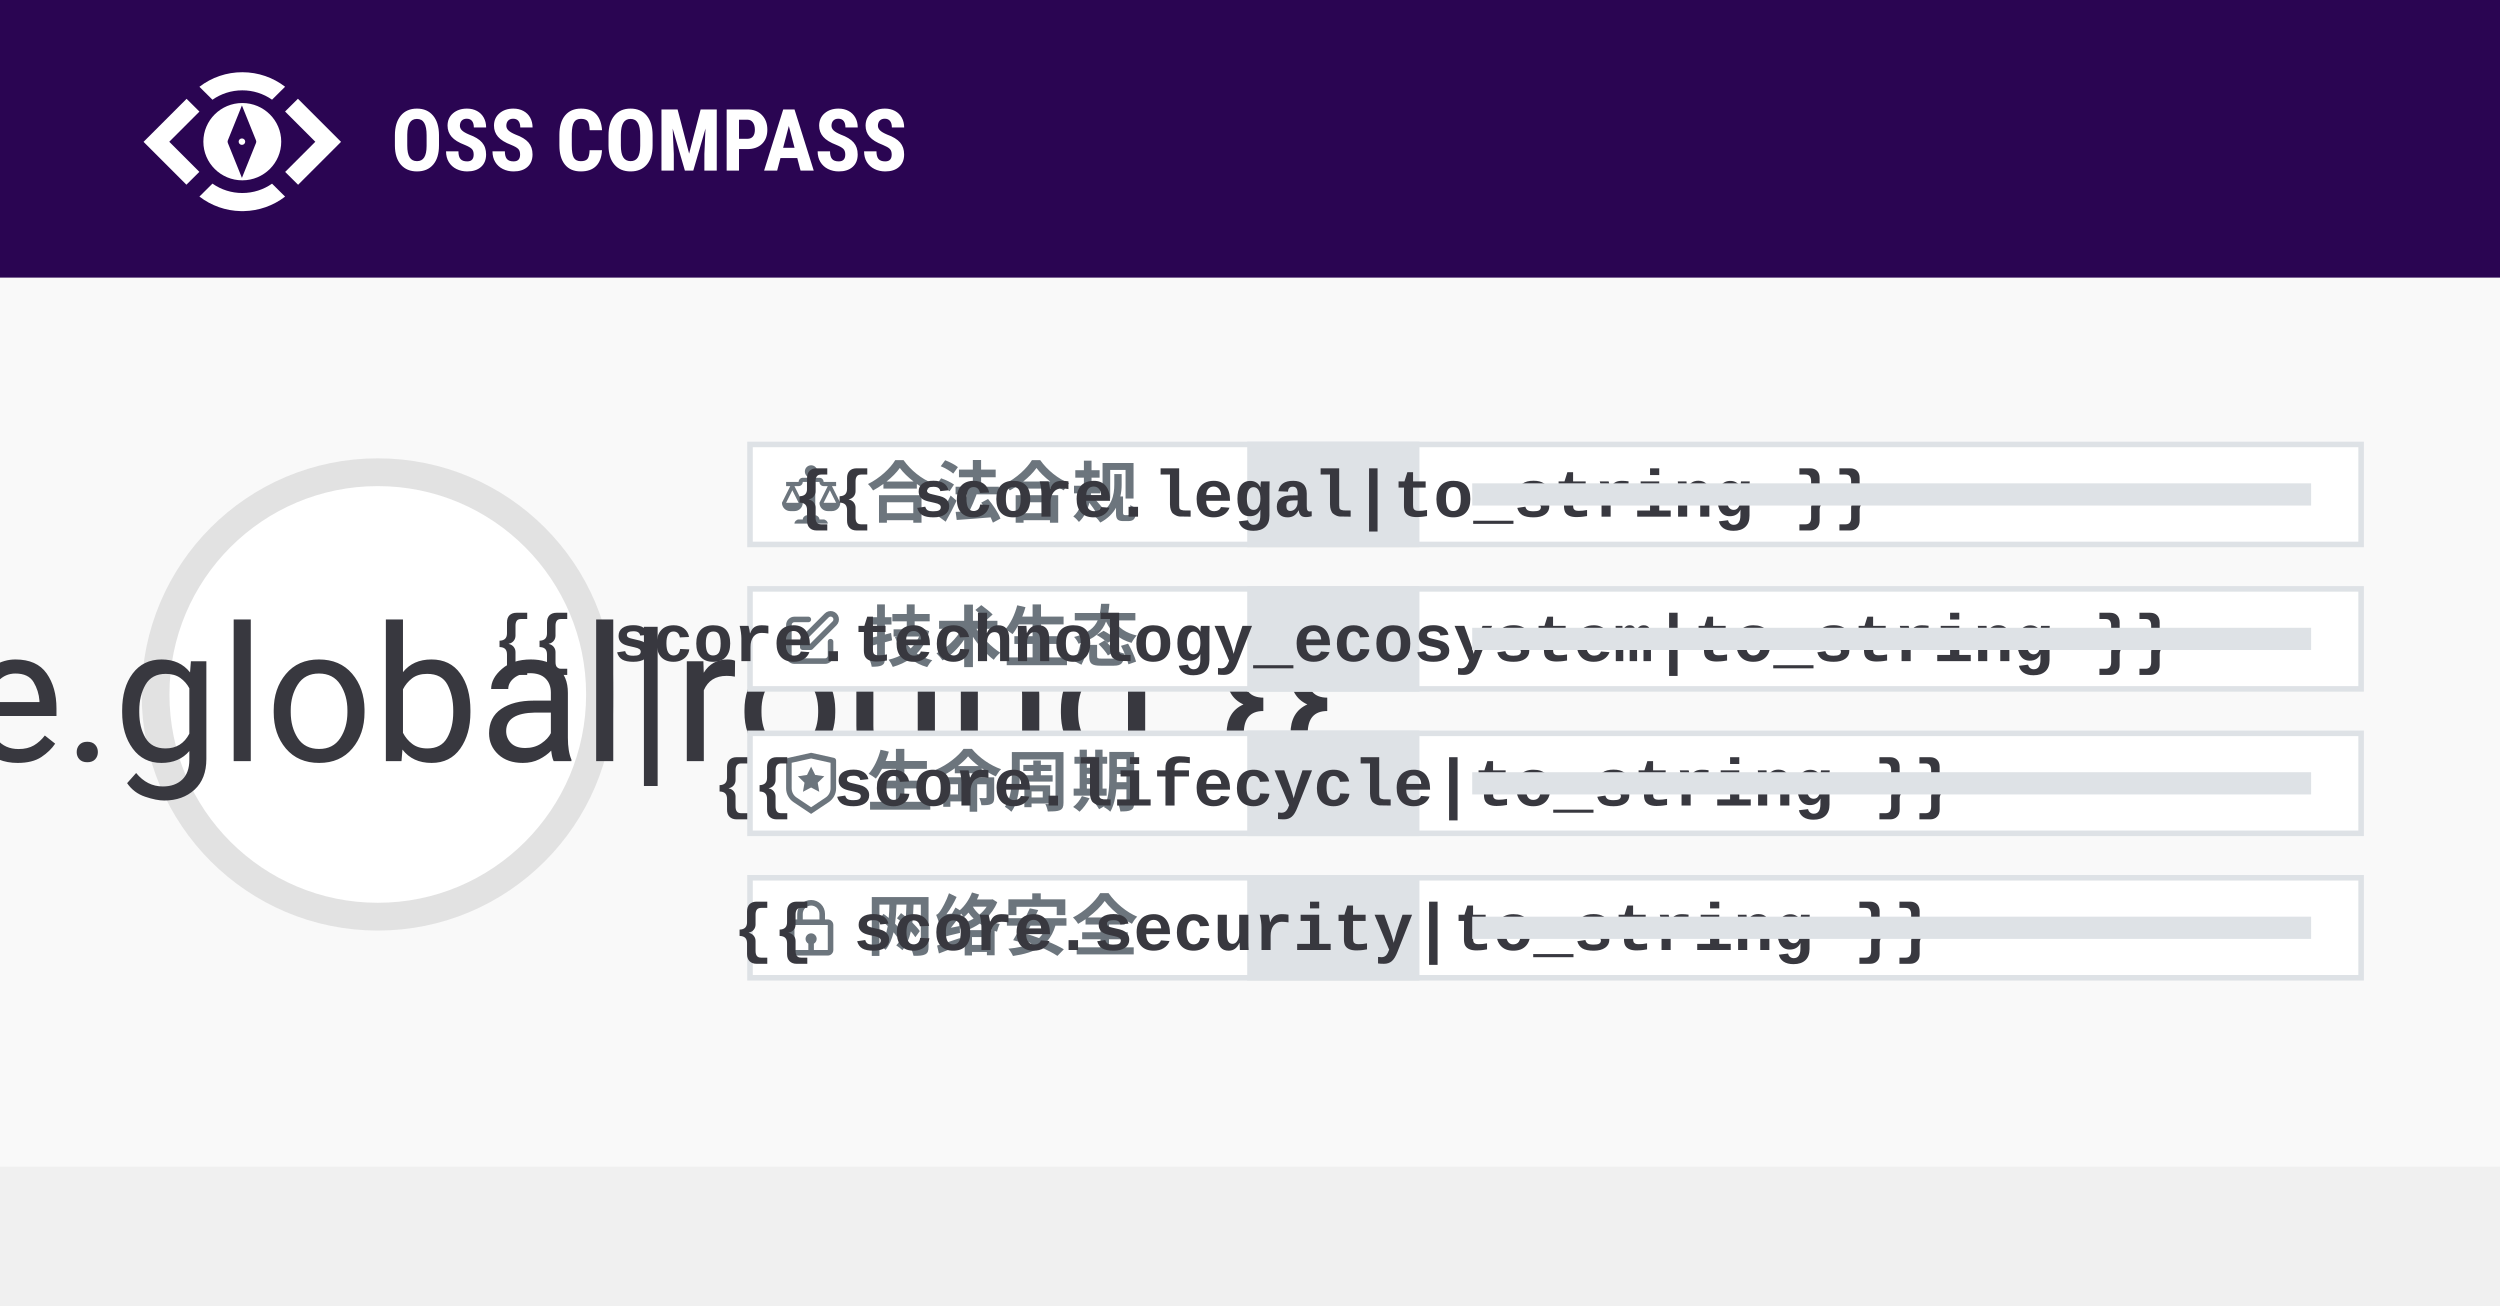
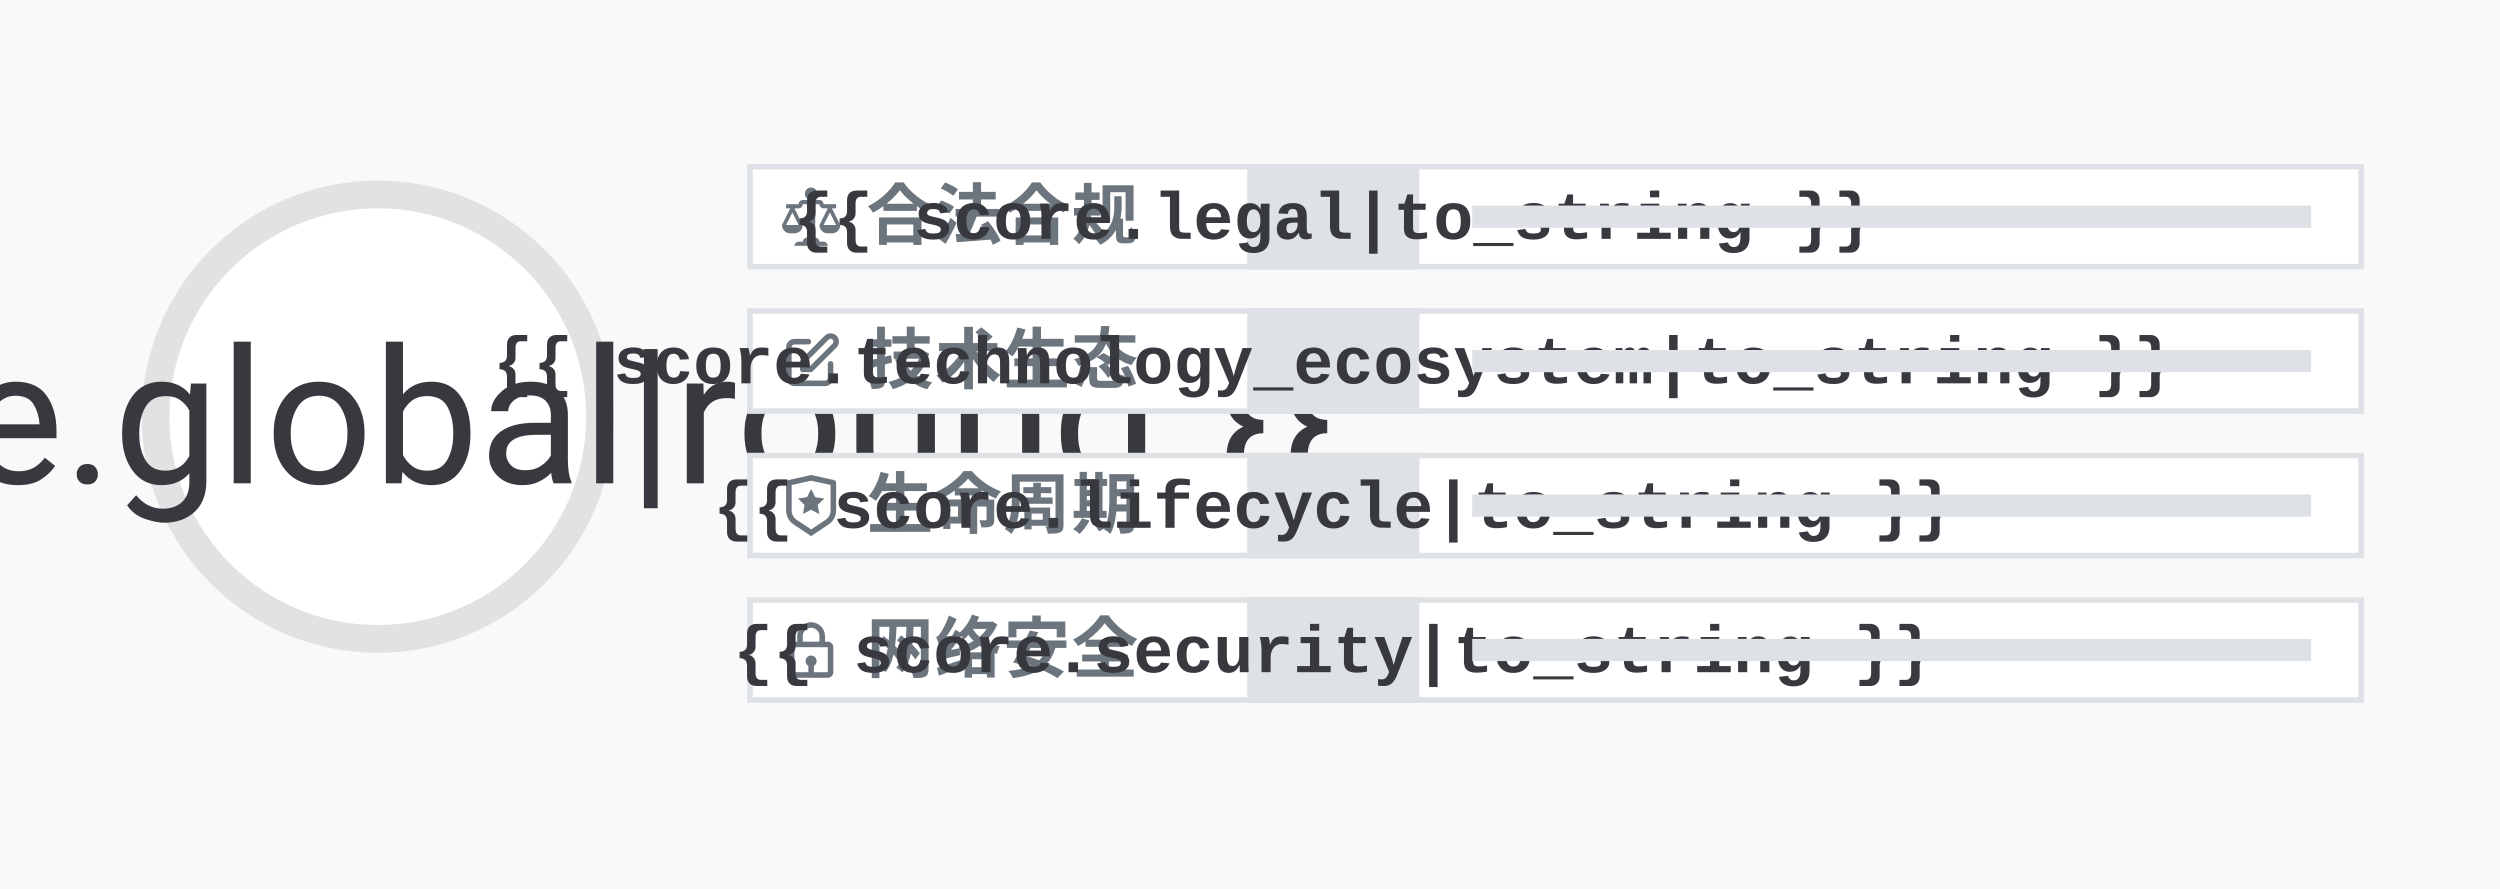
- <svg xmlns="http://www.w3.org/2000/svg" class="{{ theme }}" width="450" height="235" viewBox="0 0 450 235" fill="none">
+ <svg xmlns="http://www.w3.org/2000/svg" class="{{ theme }}" width="450" height="160" viewBox="0 0 450 160" fill="none">
  <style>
    .header {
      fill: #2a0552;
    }

    .dark .header {
      fill: #0f0e11;
    }

    .logo {
      fill: #fff;
    }

    .clo {
      font-family: "Arial", Gadget, sans-serif;
      font-size: 18px;
      font-weight: 600;
    }

    .monitor {
      font-family: "Arial", "Helvetica Neue", Helvetica, sans-serif;
      font-size: 18px;
      font-weight: 300;
    }

    .beta {
      font-family: system-ui, -apple-system, "Segoe UI", Roboto, "Helvetica Neue", Arial, "Noto Sans", "Liberation Sans", sans-serif, "Apple Color Emoji", "Segoe UI Emoji", "Segoe UI Symbol", "Noto Color Emoji";
      font-size: 9px;
      font-weight: 400;
      fill: #fff;
    }

    .bg {
      fill: #f9f9f9;
    }

    .dark .bg {
      fill: #2c2e31;
    }

    .title {
      font-family: system-ui, -apple-system, "Segoe UI", Roboto, "Helvetica Neue", Arial, "Noto Sans", "Liberation Sans", sans-serif, "Apple Color Emoji", "Segoe UI Emoji", "Segoe UI Symbol", "Noto Color Emoji";
      font-size: 12px;
      font-weight: 600;
      letter-spacing: .3px;
      fill: #6c757d;
    }

    .dark .title {
      fill: #a0a0a0;
    }

    .barBg {
      fill: #fff;
      stroke: #dee2e6;
    }

    .dark .barBg {
      fill: #131216;
      stroke: #676869;
    }

    .valueBg {
      fill: #dee2e6;
      stroke: #dee2e6;
    }

    .dark .valueBg {
      fill: #2b2a2e;
      stroke: #676869;
    }

    .value {
      font-family: SFMono-Regular,Menlo,Monaco,Consolas,"Liberation Mono","Courier New",monospace;
      font-size: 12px;
      font-weight: 600;
      fill: #38383f;
    }

    .dark .value {
      fill: #a3a3a6;
    }

    .barWrapper {
      fill: #dee2e6;
    }

    .dark .barWrapper {
      fill: #2b2a2e;
    }

    .bar-a {
      fill: #90be6d;
    }

    .bar-b {
      fill: #f9c74f;
    }

    .bar-c {
      fill: #f8961e;
    }

    .bar-d {
      fill: #f94144;
    }

    .empty-icon {
      stroke: #6c757d;
    }

    .dark .empty-icon {
      stroke: #a0a0a0;
    }

    .icon {
      stroke: #6c757d;
      fill: #6c757d;
    }

    .dark .icon {
      stroke: #a0a0a0;
      fill: #a0a0a0;
    }

    @supports(-moz-appearance: auto) {
      /* Selector detects Firefox */
      .value { font-size:12px; }
    }

    .circle {
      fill: #fff;
      stroke: #e2e2e2;
    }

    .dark .circle {
      fill: #131216;
      stroke: #676869;
    }

    .chart-circle {
      fill: none;
      stroke-dashoffset: 251.42;
    }

    .circle-a {
      stroke: #90be6d;
    }

    .circle-b {
      stroke: #f9c74f;
    }

    .circle-c {
      stroke: #f8961e;
    }

    .circle-d {
      stroke: #f94144;
    }

    .global {
      font-family: system-ui, -apple-system, "Segoe UI", Roboto, "Helvetica Neue", Arial, "Noto Sans", "Liberation Sans", sans-serif, "Apple Color Emoji", "Segoe UI Emoji", "Segoe UI Symbol", "Noto Color Emoji";
      font-size: 34px;
      font-weight: 400;
      fill: #38383f;
    }

    .dark .global {
      fill: #a3a3a6;
    }
  </style>
-   <rect x="0" y="0" class="header" height="50" width="450" />
-   <g transform="translate(18, 32)">
-     <svg y="-19px" viewBox="0 0 231 42" height="25" width="152">
-       <g fill="#FFF" fill-rule="evenodd">
-         <path d="M30.85 36.527c3.35 0 6.453-1.046 8.997-2.826l3.945 3.917A21.152 21.152 0 0 1 31.335 42h-.97a21.152 21.152 0 0 1-12.48-4.4l3.944-3.916a15.642 15.642 0 0 0 9.02 2.843ZM47.675 8.022 60.71 21.056l-12.981 12.98-3.916-3.888 9.12-9.12-9.146-9.146 3.888-3.86Zm-33.672.02 3.889 3.86-9.126 9.127 9.1 9.099-3.916 3.887L.99 21.056 14.003 8.042ZM30.85 0c4.875 0 9.365 1.637 12.942 4.388l-3.945 3.917a15.642 15.642 0 0 0-8.997-2.826c-3.36 0-6.472 1.052-9.021 2.843l-3.944-3.916A21.16 21.16 0 0 1 30.85 0ZM30.85 9.314c6.502 0 11.773 5.234 11.773 11.689S37.352 32.692 30.85 32.692s-11.773-5.234-11.773-11.69c0-6.454 5.27-11.688 11.773-11.688Zm-.112.724L26.47 20.63a.983.983 0 0 0 0 .734l4.267 10.591 4.267-10.59a.983.983 0 0 0 0-.735l-4.267-10.59Zm0 9.984c.548 0 .993.436.993.974a.984.984 0 0 1-.993.974.984.984 0 0 1-.993-.974c0-.538.444-.974.993-.974Z" />
-         <g fill-rule="nonzero">
-           <path d="M90.33 22.164c0 2.48-.586 4.407-1.758 5.779C87.4 29.314 85.772 30 83.691 30c-2.074 0-3.703-.68-4.888-2.038-1.185-1.36-1.786-3.262-1.803-5.71V19.09c0-2.54.588-4.523 1.765-5.95 1.176-1.427 2.81-2.14 4.9-2.14 2.057 0 3.678.7 4.863 2.102 1.185 1.401 1.786 3.368 1.803 5.9v3.162Zm-3.745-3.1c0-1.667-.237-2.908-.71-3.72-.475-.813-1.211-1.22-2.21-1.22-.99 0-1.722.392-2.196 1.175-.474.783-.72 1.975-.736 3.575v3.29c0 1.617.24 2.809.723 3.575s1.227 1.15 2.235 1.15c.973 0 1.697-.375 2.17-1.125.475-.749.716-1.911.724-3.486v-3.213ZM100.817 24.894c0-.753-.192-1.323-.577-1.708-.385-.385-1.086-.785-2.102-1.2-1.853-.703-3.186-1.526-3.999-2.47-.812-.944-1.218-2.06-1.218-3.347 0-1.558.552-2.809 1.656-3.753C95.682 11.472 97.085 11 98.786 11c1.134 0 2.146.24 3.034.718a4.977 4.977 0 0 1 2.05 2.025c.479.872.718 1.863.718 2.972h-3.72c0-.863-.184-1.522-.552-1.975-.368-.453-.9-.68-1.593-.68-.652 0-1.16.193-1.524.579-.364.385-.546.904-.546 1.556 0 .508.203.967.61 1.378.406.41 1.125.836 2.158 1.276 1.803.652 3.112 1.452 3.93 2.4.816.949 1.224 2.155 1.224 3.62 0 1.609-.512 2.866-1.536 3.772-1.024.906-2.416 1.359-4.177 1.359-1.193 0-2.28-.246-3.263-.737a5.524 5.524 0 0 1-2.304-2.108c-.554-.914-.832-1.994-.832-3.239h3.746c0 1.067.207 1.842.622 2.325.415.482 1.092.724 2.031.724 1.304 0 1.955-.69 1.955-2.07ZM114.859 24.894c0-.753-.193-1.323-.578-1.708-.385-.385-1.085-.785-2.101-1.2-1.854-.703-3.187-1.526-4-2.47-.812-.944-1.218-2.06-1.218-3.347 0-1.558.552-2.809 1.657-3.753 1.104-.944 2.507-1.416 4.209-1.416 1.134 0 2.145.24 3.034.718a4.977 4.977 0 0 1 2.05 2.025c.478.872.718 1.863.718 2.972h-3.72c0-.863-.184-1.522-.553-1.975-.368-.453-.899-.68-1.593-.68-.652 0-1.16.193-1.523.579-.364.385-.546.904-.546 1.556 0 .508.203.967.609 1.378.406.41 1.126.836 2.158 1.276 1.803.652 3.113 1.452 3.93 2.4.816.949 1.225 2.155 1.225 3.62 0 1.609-.512 2.866-1.536 3.772-1.025.906-2.417 1.359-4.177 1.359-1.194 0-2.281-.246-3.263-.737a5.524 5.524 0 0 1-2.304-2.108c-.555-.914-.832-1.994-.832-3.239h3.745c0 1.067.208 1.842.622 2.325.415.482 1.092.724 2.032.724 1.303 0 1.955-.69 1.955-2.07ZM139.616 23.586c-.093 2.109-.686 3.705-1.778 4.788-1.092 1.084-2.632 1.626-4.621 1.626-2.09 0-3.692-.688-4.805-2.064-1.113-1.376-1.67-3.338-1.67-5.887v-3.111c0-2.54.576-4.498 1.727-5.874 1.15-1.376 2.75-2.064 4.799-2.064 2.014 0 3.544.563 4.59 1.69 1.045 1.125 1.64 2.742 1.783 4.85h-3.745c-.034-1.303-.235-2.203-.603-2.698-.368-.495-1.043-.743-2.025-.743-.999 0-1.706.35-2.12 1.048-.415.698-.635 1.848-.66 3.448v3.493c0 1.837.205 3.098.615 3.784.41.686 1.115 1.03 2.114 1.03.982 0 1.659-.24 2.031-.719.373-.478.584-1.344.635-2.597h3.733ZM154.927 22.164c0 2.48-.586 4.407-1.759 5.779-1.172 1.371-2.799 2.057-4.881 2.057-2.074 0-3.703-.68-4.888-2.038-1.185-1.36-1.786-3.262-1.803-5.71V19.09c0-2.54.588-4.523 1.765-5.95 1.176-1.427 2.81-2.14 4.9-2.14 2.057 0 3.678.7 4.863 2.102 1.185 1.401 1.786 3.368 1.803 5.9v3.162Zm-3.745-3.1c0-1.667-.237-2.908-.711-3.72-.474-.813-1.21-1.22-2.21-1.22-.99 0-1.722.392-2.196 1.175-.474.783-.72 1.975-.736 3.575v3.29c0 1.617.241 2.809.723 3.575.483.766 1.228 1.15 2.235 1.15.973 0 1.697-.375 2.17-1.125.475-.749.716-1.911.725-3.486v-3.213ZM162.48 11.254l3.492 13.374 3.479-13.374h4.875v18.492h-3.745v-5.004l.342-7.71-3.694 12.714h-2.54l-3.694-12.713.343 7.709v5.004h-3.732V11.254zM181.055 23.243v6.503h-3.733V11.254h6.297c1.828 0 3.286.567 4.374 1.702 1.088 1.134 1.631 2.608 1.631 4.42 0 1.812-.537 3.243-1.612 4.292-1.075 1.05-2.565 1.575-4.469 1.575h-2.488Zm0-3.111h2.564c.711 0 1.261-.233 1.65-.699.39-.466.585-1.143.585-2.032 0-.923-.2-1.657-.597-2.203-.398-.547-.931-.824-1.6-.832h-2.602v5.766ZM198.677 25.961h-5.092l-.99 3.785h-3.948l5.776-18.492h3.416l5.814 18.492h-3.986l-.99-3.785Zm-4.279-3.111h3.453l-1.726-6.592-1.727 6.592ZM213.188 24.894c0-.753-.193-1.323-.578-1.708-.385-.385-1.085-.785-2.101-1.2-1.854-.703-3.187-1.526-4-2.47-.812-.944-1.218-2.06-1.218-3.347 0-1.558.552-2.809 1.657-3.753 1.104-.944 2.507-1.416 4.208-1.416 1.135 0 2.146.24 3.035.718a4.977 4.977 0 0 1 2.05 2.025c.478.872.717 1.863.717 2.972h-3.72c0-.863-.184-1.522-.552-1.975-.368-.453-.899-.68-1.593-.68-.652 0-1.16.193-1.524.579-.363.385-.545.904-.545 1.556 0 .508.203.967.609 1.378.406.41 1.126.836 2.158 1.276 1.803.652 3.113 1.452 3.93 2.4.816.949 1.225 2.155 1.225 3.62 0 1.609-.512 2.866-1.536 3.772-1.025.906-2.417 1.359-4.177 1.359-1.194 0-2.281-.246-3.263-.737a5.524 5.524 0 0 1-2.304-2.108c-.555-.914-.832-1.994-.832-3.239h3.745c0 1.067.208 1.842.622 2.325.415.482 1.092.724 2.032.724 1.303 0 1.955-.69 1.955-2.07ZM227.23 24.894c0-.753-.193-1.323-.578-1.708-.385-.385-1.086-.785-2.101-1.2-1.854-.703-3.187-1.526-4-2.47-.812-.944-1.218-2.06-1.218-3.347 0-1.558.552-2.809 1.656-3.753 1.105-.944 2.508-1.416 4.209-1.416 1.134 0 2.146.24 3.034.718a4.977 4.977 0 0 1 2.05 2.025c.479.872.718 1.863.718 2.972h-3.72c0-.863-.184-1.522-.552-1.975-.368-.453-.9-.68-1.593-.68-.652 0-1.16.193-1.524.579-.364.385-.546.904-.546 1.556 0 .508.203.967.61 1.378.406.41 1.125.836 2.158 1.276 1.803.652 3.112 1.452 3.93 2.4.816.949 1.224 2.155 1.224 3.62 0 1.609-.512 2.866-1.536 3.772-1.024.906-2.416 1.359-4.177 1.359-1.193 0-2.28-.246-3.263-.737a5.524 5.524 0 0 1-2.304-2.108c-.554-.914-.831-1.994-.831-3.239h3.745c0 1.067.207 1.842.622 2.325.415.482 1.092.724 2.031.724 1.304 0 1.955-.69 1.955-2.07Z" />
-         </g>
-       </g>
-     </svg>
-   </g>
-   <rect x="0" y="50" class="bg" height="160" width="450" />
-   <g transform="translate(23, 80)">
+   <rect x="0" y="0" class="bg" height="160" width="450" />
+   <g transform="translate(23, 30)">
    <g>
      <circle class="circle" cx="45" cy="45" r="40" stroke-width="5" />
      <circle class="chart-circle circle-{{ score.global|rating }}" cx="45" cy="45" r="40" stroke-width="5" stroke-dasharray="{{ score.global|stroke }}" transform="rotate(-90 45 45)" />
    </g>
    <g class="global">
      <text x="45" y="57" text-anchor="middle" color="#38383f">{{ score.global|round }}</text>
    </g>
  </g>
-   <g transform="translate(135, 80)">
+   <g transform="translate(135, 30)">
    <g>
      <rect x="0" y="0" class="barBg" height="18" width="290" stroke-opacity="1" />
      <g class="title" transform="translate(5, 0)">
        <svg y="3" class="icon" stroke-width="0" viewBox="0 0 14 16" height="1em" width="1em">
          <path fill-rule="evenodd" d="M7 4c-.83 0-1.5-.67-1.5-1.5S6.17 1 7 1s1.5.67 1.5 1.5S7.83 4 7 4zm7 6c0 1.11-.89 2-2 2h-1c-1.11 0-2-.89-2-2l2-4h-1c-.55 0-1-.45-1-1H8v8c.42 0 1 .45 1 1h1c.42 0 1 .45 1 1H3c0-.55.58-1 1-1h1c0-.55.58-1 1-1h.03L6 5H5c0 .55-.45 1-1 1H3l2 4c0 1.11-.89 2-2 2H2c-1.11 0-2-.89-2-2l2-4H1V5h3c0-.55.45-1 1-1h4c.55 0 1 .45 1 1h3v1h-1l2 4zM2.5 7L1 10h3L2.5 7zM13 10l-1.5-3-1.5 3h3z" />
        </svg>
        <text x="16" y="13">合法合规</text>
      </g>
      <rect x="90" y="0" class="valueBg" height="18" width="30" stroke-opacity="1" />
      <g class="value">
        <text x="105" y="13" text-anchor="middle">{{ score.legal|to_string }}</text>
      </g>
      <g transform="translate(130, 7)">
        <rect x="0" y="0" height="4" width="151" class="barWrapper" />
        <rect x="0" y="0" height="4" width="{{ score.legal|rs_section_score_width_special }}" class="bar-{{ score.legal|rating_opt }}" />
      </g>
    </g>
  </g>
-   <g transform="translate(135, 106)">
+   <g transform="translate(135, 56)">
    <g>
      <rect x="0" y="0" class="barBg" height="18" width="290" stroke-opacity="1" />
      <g class="title" transform="translate(5, 0)">
        <svg y="3" class="empty-icon" fill="none" stroke-width="0" viewBox="0 0 24 24" height="1em" width="1em">
          <path stroke-linecap="round" stroke-linejoin="round" stroke-width="2" d="M11 5H6a2 2 0 00-2 2v11a2 2 0 002 2h11a2 2 0 002-2v-5m-1.414-9.414a2 2 0 112.828 2.828L11.828 15H9v-2.828l8.586-8.586z" />
        </svg>
        <text x="16" y="13">技术生态</text>
      </g>
      <rect x="90" y="0" class="valueBg" height="18" width="30" stroke-opacity="1" />
      <g class="value">
        <text x="105" y="13" text-anchor="middle">{{ score.technology_ecosystem|to_string }}</text>
      </g>
      <g transform="translate(130, 7)">
        <rect x="0" y="0" height="4" width="151" class="barWrapper" />
        <rect x="0" y="0" height="4" width="{{ score.technology_ecosystem|rs_section_score_width_special }}" class="bar-{{ score.technology_ecosystem|rating_opt }}" />
      </g>
    </g>
  </g>
-   <g transform="translate(135, 132)">
+   <g transform="translate(135, 82)">
    <g>
      <rect x="0" y="0" class="barBg" height="18" width="290" stroke-opacity="1" />
      <g class="title" transform="translate(5, 0)">
        <svg y="3" class="icon" stroke-width="0" viewBox="0 0 24 24" height="1em" width="1em">
          <g>
            <path fill="none" d="M0 0h24v24H0z" />
            <path d="M5 4.604v9.185a4 4 0 0 0 1.781 3.328L12 20.597l5.219-3.48A4 4 0 0 0 19 13.79V4.604L12 3.05 5 4.604zM3.783 2.826L12 1l8.217 1.826a1 1 0 0 1 .783.976v9.987a6 6 0 0 1-2.672 4.992L12 23l-6.328-4.219A6 6 0 0 1 3 13.79V3.802a1 1 0 0 1 .783-.976zM12 13.5l-2.939 1.545.561-3.272-2.377-2.318 3.286-.478L12 6l1.47 2.977 3.285.478-2.377 2.318.56 3.272L12 13.5z" />
          </g>
        </svg>
        <text x="16" y="13">生命周期</text>
      </g>
      <rect x="90" y="0" class="valueBg" height="18" width="30" stroke-opacity="1" />
      <g class="value">
        <text x="105" y="13" text-anchor="middle">{{ score.lifecycle|to_string }}</text>
      </g>
      <g transform="translate(130, 7)">
        <rect x="0" y="0" height="4" width="151" class="barWrapper" />
        <rect x="0" y="0" height="4" width="{{ score.lifecycle|rs_section_score_width_special }}" class="bar-{{ score.lifecycle|rating_opt }}" />
      </g>
    </g>
  </g>
-   <g transform="translate(135, 158)">
+   <g transform="translate(135, 108)">
    <g>
      <rect x="0" y="0" class="barBg" height="18" width="290" stroke-opacity="1" />
      <g class="title" transform="translate(5, 0)">
        <svg y="3" class="icon" stroke-width="0" viewBox="0 0 24 24" height="1em" width="1em">
          <path d="M12 2C9.243 2 7 4.243 7 7v2H6c-1.103 0-2 .897-2 2v9c0 1.103.897 2 2 2h12c1.103 0 2-.897 2-2v-9c0-1.103-.897-2-2-2h-1V7c0-2.757-2.243-5-5-5zM9 7c0-1.654 1.346-3 3-3s3 1.346 3 3v2H9V7zm9.002 13H13v-2.278c.595-.347 1-.985 1-1.722 0-1.103-.897-2-2-2s-2 .897-2 2c0 .736.405 1.375 1 1.722V20H6v-9h12l.002 9z" />
        </svg>
        <text x="16" y="13">网络安全</text>
      </g>
      <rect x="90" y="0" class="valueBg" height="18" width="30" stroke-opacity="1" />
      <g class="value">
        <text x="105" y="13" text-anchor="middle">{{ score.security|to_string }}</text>
      </g>
      <g transform="translate(130, 7)">
        <rect x="0" y="0" height="4" width="151" class="barWrapper" />
        <rect x="0" y="0" height="4" width="{{ score.security|rs_section_score_width_special }}" class="bar-{{ score.security|rating_opt }}" />
      </g>
    </g>
  </g>
</svg>
